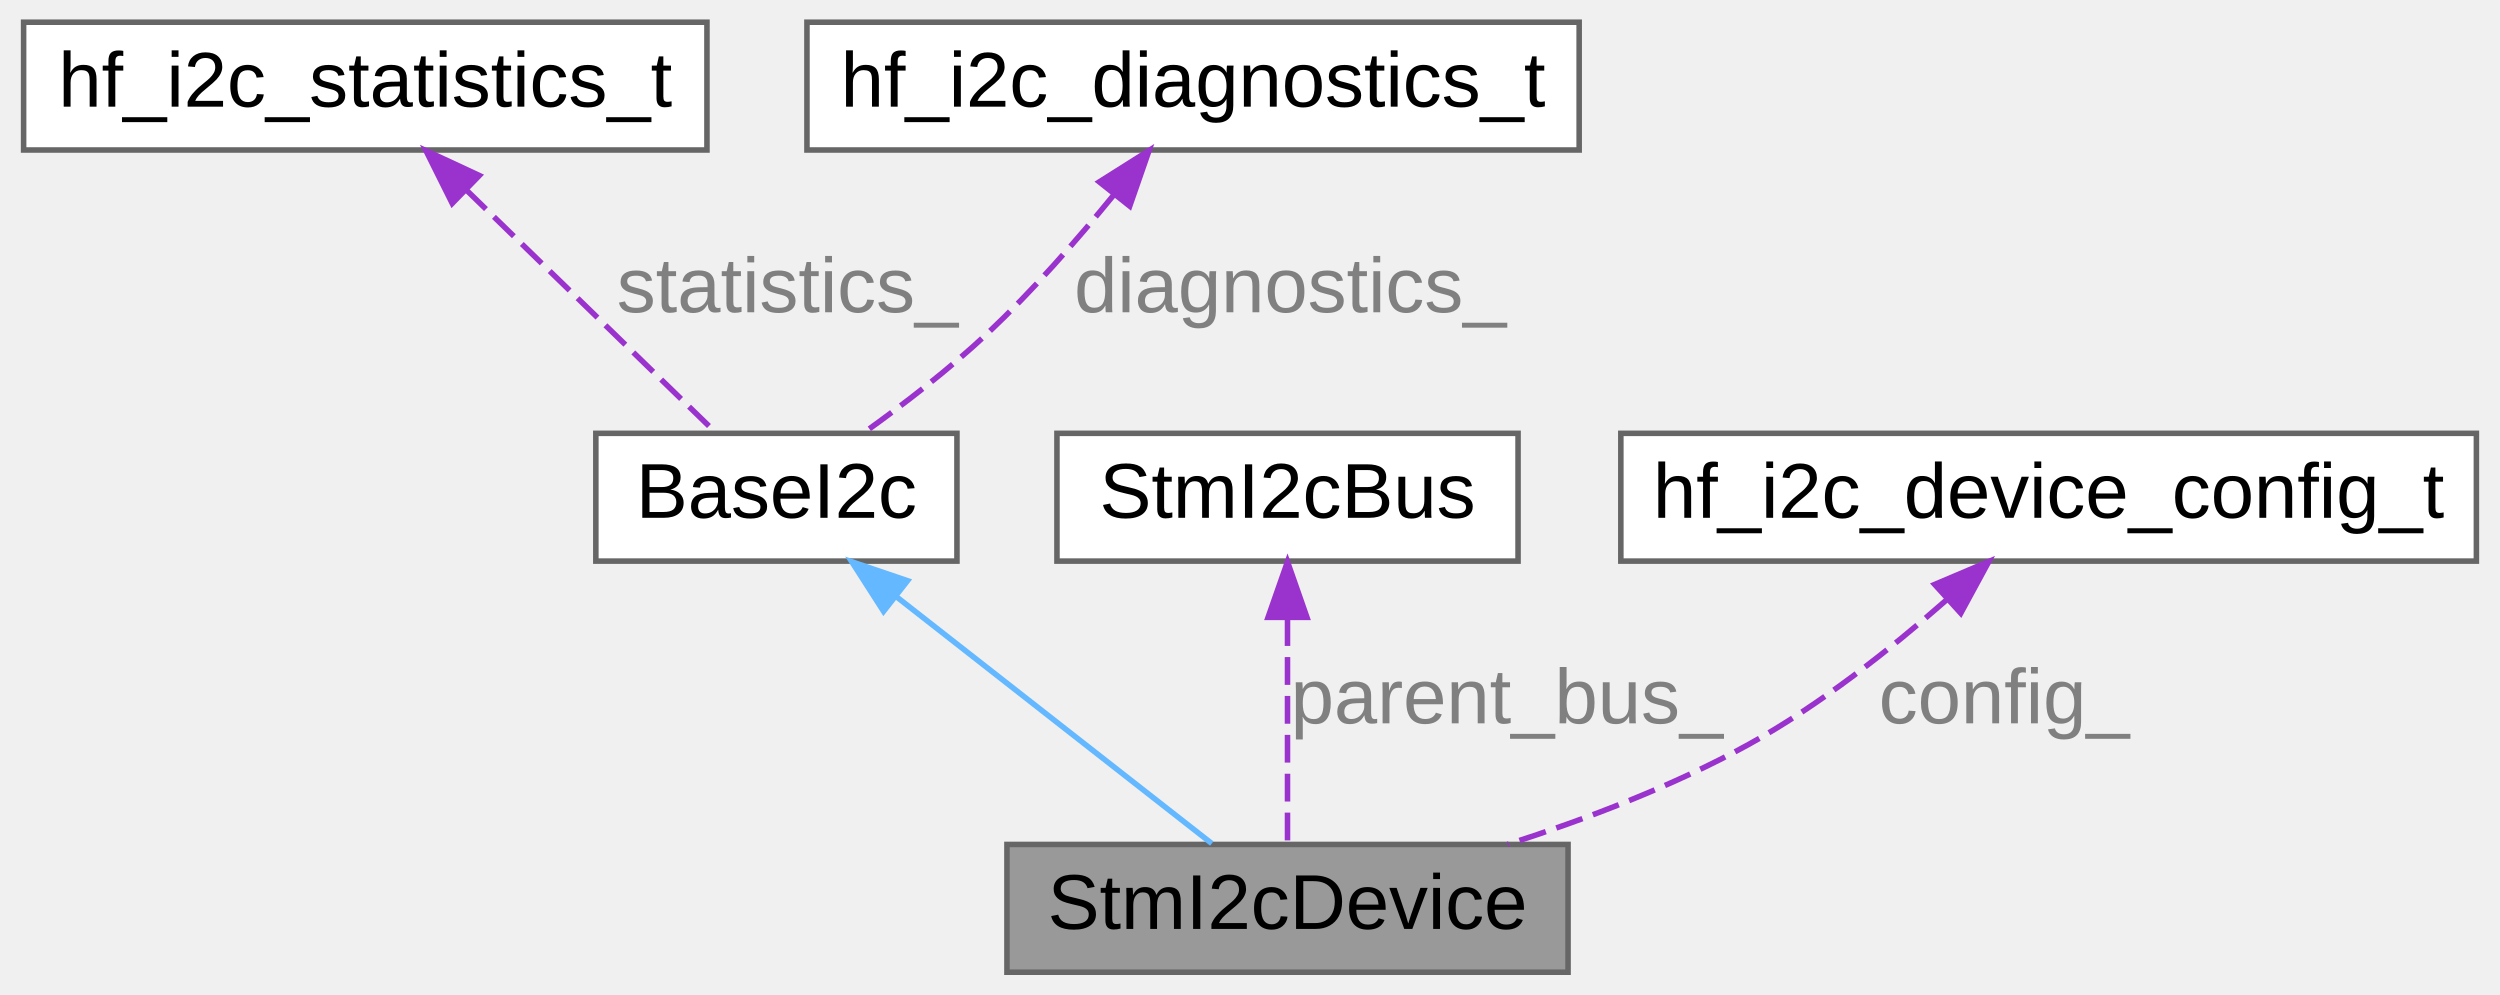
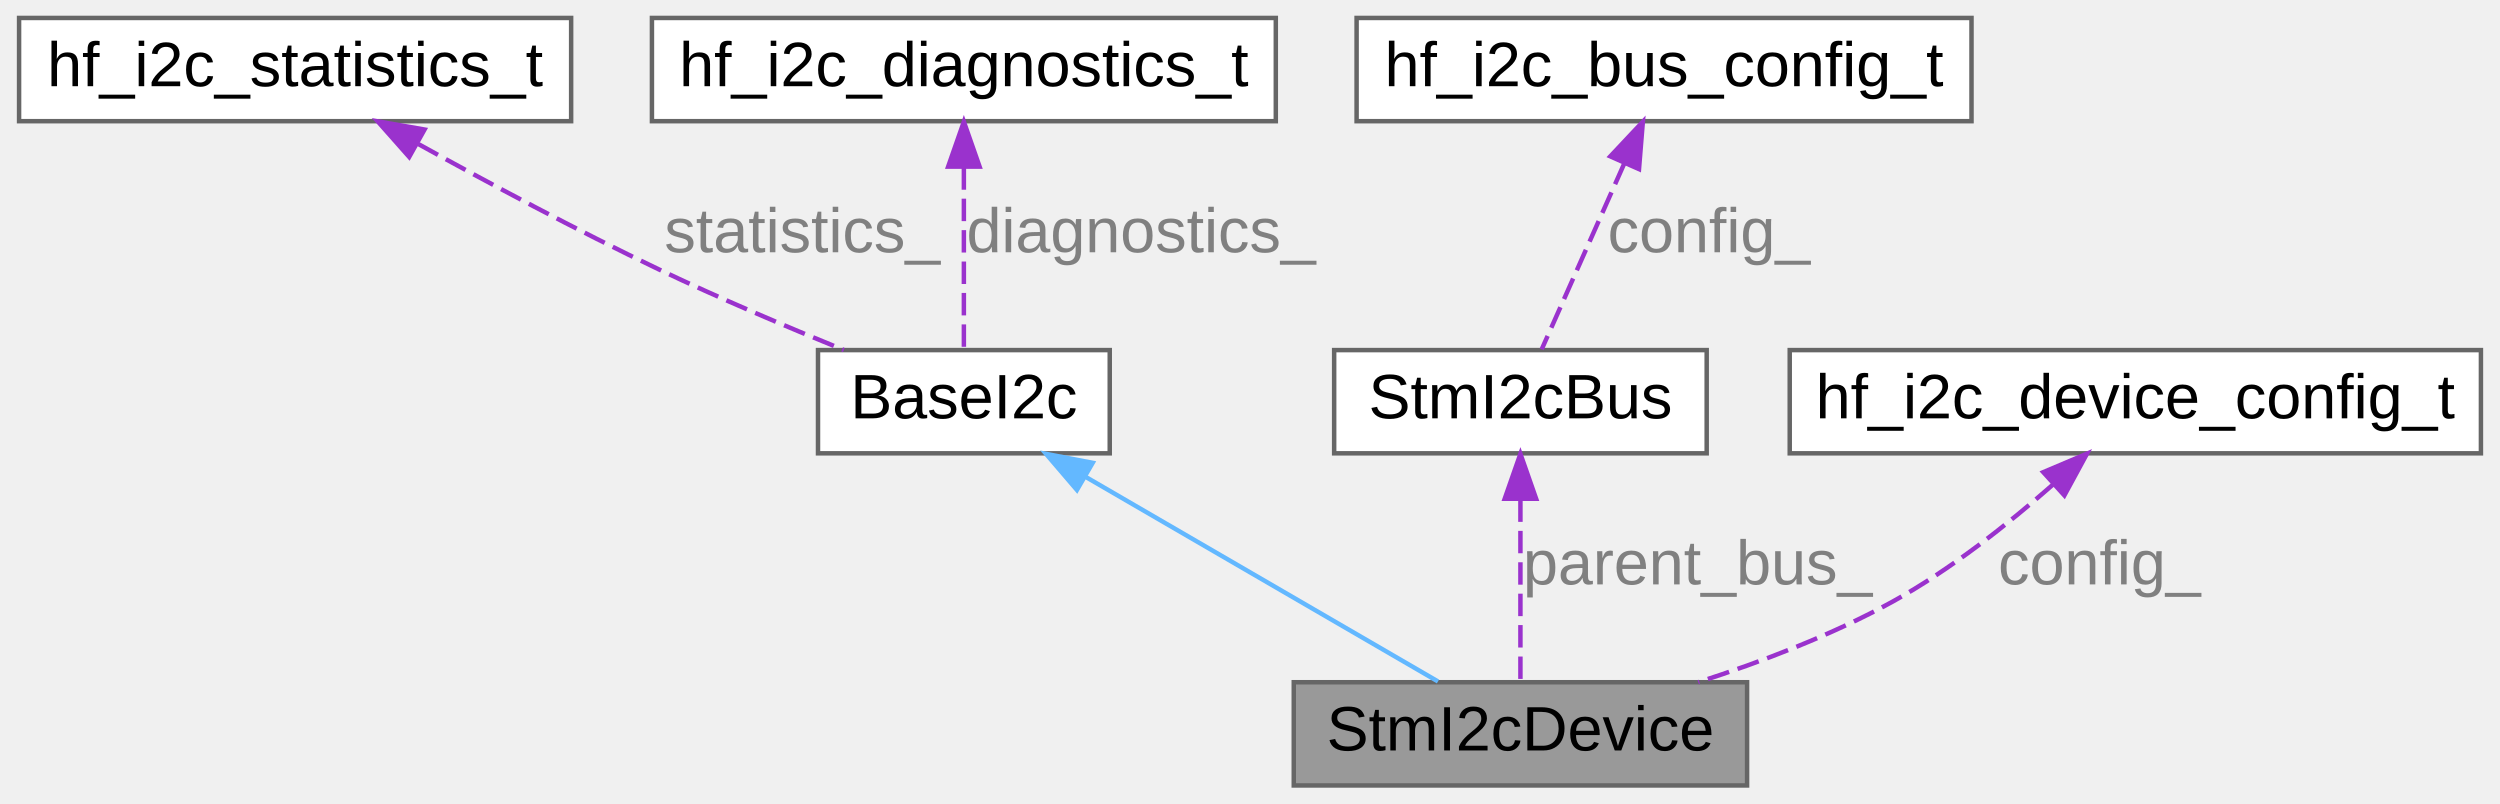
- <svg xmlns="http://www.w3.org/2000/svg" xmlns:xlink="http://www.w3.org/1999/xlink" width="450pt" height="179pt" viewBox="0.00 0.00 449.50 179.00">
+ <svg xmlns="http://www.w3.org/2000/svg" xmlns:xlink="http://www.w3.org/1999/xlink" width="557pt" height="179pt" viewBox="0.00 0.00 556.50 179.00">
  <g id="graph0" class="graph" transform="scale(1 1) rotate(0) translate(4 175)">
    <g id="Node000001" class="node">
      <g id="a_Node000001">
        <a xlink:title="STM32 I2C device — stub implementation.">
-           <polygon fill="#999999" stroke="#666666" points="278,-23 177,-23 177,0 278,0 278,-23" />
-           <text text-anchor="middle" x="227.5" y="-7.8" font-family="Arial" font-size="14.00">StmI2cDevice</text>
+           <polygon fill="#999999" stroke="#666666" points="385,-23 284,-23 284,0 385,0 385,-23" />
+           <text text-anchor="middle" x="334.5" y="-7.8" font-family="Arial" font-size="14.00">StmI2cDevice</text>
        </a>
      </g>
    </g>
    <g id="Node000002" class="node">
      <g id="a_Node000002">
        <a xlink:href="classBaseI2c.html" target="_top" xlink:title="Abstract base class for I2C device implementations.">
-           <polygon fill="white" stroke="#666666" points="168,-97 103,-97 103,-74 168,-74 168,-97" />
-           <text text-anchor="middle" x="135.5" y="-81.8" font-family="Arial" font-size="14.00">BaseI2c</text>
+           <polygon fill="white" stroke="#666666" points="243,-97 178,-97 178,-74 243,-74 243,-97" />
+           <text text-anchor="middle" x="210.5" y="-81.8" font-family="Arial" font-size="14.00">BaseI2c</text>
        </a>
      </g>
    </g>
    <g id="edge1_Node000001_Node000002" class="edge">
      <g id="a_edge1_Node000001_Node000002">
        <a xlink:title=" ">
-           <path fill="none" stroke="#63b8ff" d="M157.09,-67.6C174.65,-53.86 198.9,-34.88 213.87,-23.17" />
-           <polygon fill="#63b8ff" stroke="#63b8ff" points="154.79,-64.96 149.07,-73.88 159.11,-70.47 154.79,-64.96" />
+           <path fill="none" stroke="#63b8ff" d="M237.68,-68.72C261.48,-54.9 295.4,-35.2 316.13,-23.17" />
+           <polygon fill="#63b8ff" stroke="#63b8ff" points="235.69,-65.83 228.8,-73.88 239.2,-71.88 235.69,-65.83" />
        </a>
      </g>
    </g>
    <g id="Node000003" class="node">
      <g id="a_Node000003">
        <a xlink:href="structhf__i2c__statistics__t.html" target="_top" xlink:title="I2C operation statistics.">
          <polygon fill="white" stroke="#666666" points="123,-171 0,-171 0,-148 123,-148 123,-171" />
          <text text-anchor="middle" x="61.5" y="-155.8" font-family="Arial" font-size="14.00">hf_i2c_statistics_t</text>
        </a>
      </g>
    </g>
    <g id="edge2_Node000002_Node000003" class="edge">
      <g id="a_edge2_Node000002_Node000003">
        <a xlink:title=" ">
-           <path fill="none" stroke="#9a32cd" stroke-dasharray="5,2" d="M79.64,-140.85C93.7,-127.17 112.71,-108.67 124.54,-97.17" />
-           <polygon fill="#9a32cd" stroke="#9a32cd" points="77.15,-138.39 72.42,-147.88 82.03,-143.41 77.15,-138.39" />
+           <path fill="none" stroke="#9a32cd" stroke-dasharray="5,2" d="M88.95,-142.91C104.48,-134.31 124.36,-123.65 142.5,-115 155.9,-108.61 171.12,-102.16 183.76,-97.02" />
+           <polygon fill="#9a32cd" stroke="#9a32cd" points="86.92,-140.03 79.9,-147.96 90.34,-146.14 86.92,-140.03" />
        </a>
      </g>
-       <text text-anchor="middle" x="137.5" y="-118.8" font-family="Arial" font-size="14.00" fill="grey"> statistics_</text>
+       <text text-anchor="middle" x="174.5" y="-118.8" font-family="Arial" font-size="14.00" fill="grey"> statistics_</text>
    </g>
    <g id="Node000004" class="node">
      <g id="a_Node000004">
        <a xlink:href="structhf__i2c__diagnostics__t.html" target="_top" xlink:title="I2C diagnostic information.">
          <polygon fill="white" stroke="#666666" points="280,-171 141,-171 141,-148 280,-148 280,-171" />
          <text text-anchor="middle" x="210.5" y="-155.8" font-family="Arial" font-size="14.00">hf_i2c_diagnostics_t</text>
        </a>
      </g>
    </g>
    <g id="edge3_Node000002_Node000004" class="edge">
      <g id="a_edge3_Node000002_Node000004">
        <a xlink:title=" ">
-           <path fill="none" stroke="#9a32cd" stroke-dasharray="5,2" d="M196.16,-139.83C189.63,-131.82 181.56,-122.58 173.5,-115 166.65,-108.56 158.37,-102.2 151.28,-97.13" />
-           <polygon fill="#9a32cd" stroke="#9a32cd" points="193.62,-142.26 202.58,-147.91 199.1,-137.9 193.62,-142.26" />
+           <path fill="none" stroke="#9a32cd" stroke-dasharray="5,2" d="M210.5,-137.73C210.5,-124.47 210.5,-107.82 210.5,-97.17" />
+           <polygon fill="#9a32cd" stroke="#9a32cd" points="207,-137.88 210.5,-147.88 214,-137.88 207,-137.88" />
        </a>
      </g>
-       <text text-anchor="middle" x="228" y="-118.8" font-family="Arial" font-size="14.00" fill="grey"> diagnostics_</text>
+       <text text-anchor="middle" x="250" y="-118.8" font-family="Arial" font-size="14.00" fill="grey"> diagnostics_</text>
    </g>
    <g id="Node000005" class="node">
      <g id="a_Node000005">
        <a xlink:href="classStmI2cBus.html" target="_top" xlink:title="STM32 I2C bus — stub implementation.">
-           <polygon fill="white" stroke="#666666" points="269,-97 186,-97 186,-74 269,-74 269,-97" />
-           <text text-anchor="middle" x="227.5" y="-81.8" font-family="Arial" font-size="14.00">StmI2cBus</text>
+           <polygon fill="white" stroke="#666666" points="376,-97 293,-97 293,-74 376,-74 376,-97" />
+           <text text-anchor="middle" x="334.5" y="-81.8" font-family="Arial" font-size="14.00">StmI2cBus</text>
        </a>
      </g>
    </g>
    <g id="edge4_Node000001_Node000005" class="edge">
      <g id="a_edge4_Node000001_Node000005">
        <a xlink:title=" ">
-           <path fill="none" stroke="#9a32cd" stroke-dasharray="5,2" d="M227.5,-63.73C227.5,-50.47 227.5,-33.82 227.5,-23.17" />
-           <polygon fill="#9a32cd" stroke="#9a32cd" points="224,-63.88 227.5,-73.88 231,-63.88 224,-63.88" />
+           <path fill="none" stroke="#9a32cd" stroke-dasharray="5,2" d="M334.5,-63.73C334.5,-50.47 334.5,-33.82 334.5,-23.17" />
+           <polygon fill="#9a32cd" stroke="#9a32cd" points="331,-63.88 334.5,-73.88 338,-63.88 331,-63.88" />
        </a>
      </g>
-       <text text-anchor="middle" x="267" y="-44.8" font-family="Arial" font-size="14.00" fill="grey"> parent_bus_</text>
+       <text text-anchor="middle" x="374" y="-44.8" font-family="Arial" font-size="14.00" fill="grey"> parent_bus_</text>
    </g>
    <g id="Node000006" class="node">
      <g id="a_Node000006">
-         <a xlink:href="structhf__i2c__device__config__t.html" target="_top" xlink:title="I2C device configuration structure.">
-           <polygon fill="white" stroke="#666666" points="441.5,-97 287.5,-97 287.5,-74 441.5,-74 441.5,-97" />
-           <text text-anchor="middle" x="364.5" y="-81.8" font-family="Arial" font-size="14.00">hf_i2c_device_config_t</text>
+         <a xlink:href="structhf__i2c__bus__config__t.html" target="_top" xlink:title="Platform-agnostic I2C bus configuration for STM32. Users pass their CubeMX-generated I2C_HandleTypeDe...">
+           <polygon fill="white" stroke="#666666" points="435,-171 298,-171 298,-148 435,-148 435,-171" />
+           <text text-anchor="middle" x="366.5" y="-155.8" font-family="Arial" font-size="14.00">hf_i2c_bus_config_t</text>
        </a>
      </g>
    </g>
-     <g id="edge5_Node000001_Node000006" class="edge">
-       <g id="a_edge5_Node000001_Node000006">
+     <g id="edge5_Node000005_Node000006" class="edge">
+       <g id="a_edge5_Node000005_Node000006">
        <a xlink:title=" ">
-           <path fill="none" stroke="#9a32cd" stroke-dasharray="5,2" d="M346.14,-67.03C336.2,-58.29 323.34,-48.09 310.5,-41 297.03,-33.56 281.27,-27.56 267.12,-23.01" />
-           <polygon fill="#9a32cd" stroke="#9a32cd" points="343.99,-69.8 353.74,-73.93 348.69,-64.62 343.99,-69.8" />
+           <path fill="none" stroke="#9a32cd" stroke-dasharray="5,2" d="M357.62,-138.53C351.67,-125.14 344.07,-108.03 339.24,-97.17" />
+           <polygon fill="#9a32cd" stroke="#9a32cd" points="354.52,-140.16 361.78,-147.88 360.92,-137.32 354.52,-140.16" />
        </a>
      </g>
-       <text text-anchor="middle" x="356.5" y="-44.8" font-family="Arial" font-size="14.00" fill="grey"> config_</text>
+       <text text-anchor="middle" x="376.5" y="-118.8" font-family="Arial" font-size="14.00" fill="grey"> config_</text>
+     </g>
+     <g id="Node000007" class="node">
+       <g id="a_Node000007">
+         <a xlink:href="structhf__i2c__device__config__t.html" target="_top" xlink:title="I2C device configuration structure.">
+           <polygon fill="white" stroke="#666666" points="548.5,-97 394.5,-97 394.5,-74 548.5,-74 548.5,-97" />
+           <text text-anchor="middle" x="471.5" y="-81.8" font-family="Arial" font-size="14.00">hf_i2c_device_config_t</text>
+         </a>
+       </g>
+     </g>
+     <g id="edge6_Node000001_Node000007" class="edge">
+       <g id="a_edge6_Node000001_Node000007">
+         <a xlink:title=" ">
+           <path fill="none" stroke="#9a32cd" stroke-dasharray="5,2" d="M453.14,-67.03C443.2,-58.29 430.34,-48.09 417.5,-41 404.03,-33.56 388.27,-27.56 374.12,-23.01" />
+           <polygon fill="#9a32cd" stroke="#9a32cd" points="450.99,-69.8 460.74,-73.93 455.69,-64.62 450.99,-69.8" />
+         </a>
+       </g>
+       <text text-anchor="middle" x="463.5" y="-44.8" font-family="Arial" font-size="14.00" fill="grey"> config_</text>
    </g>
  </g>
</svg>
